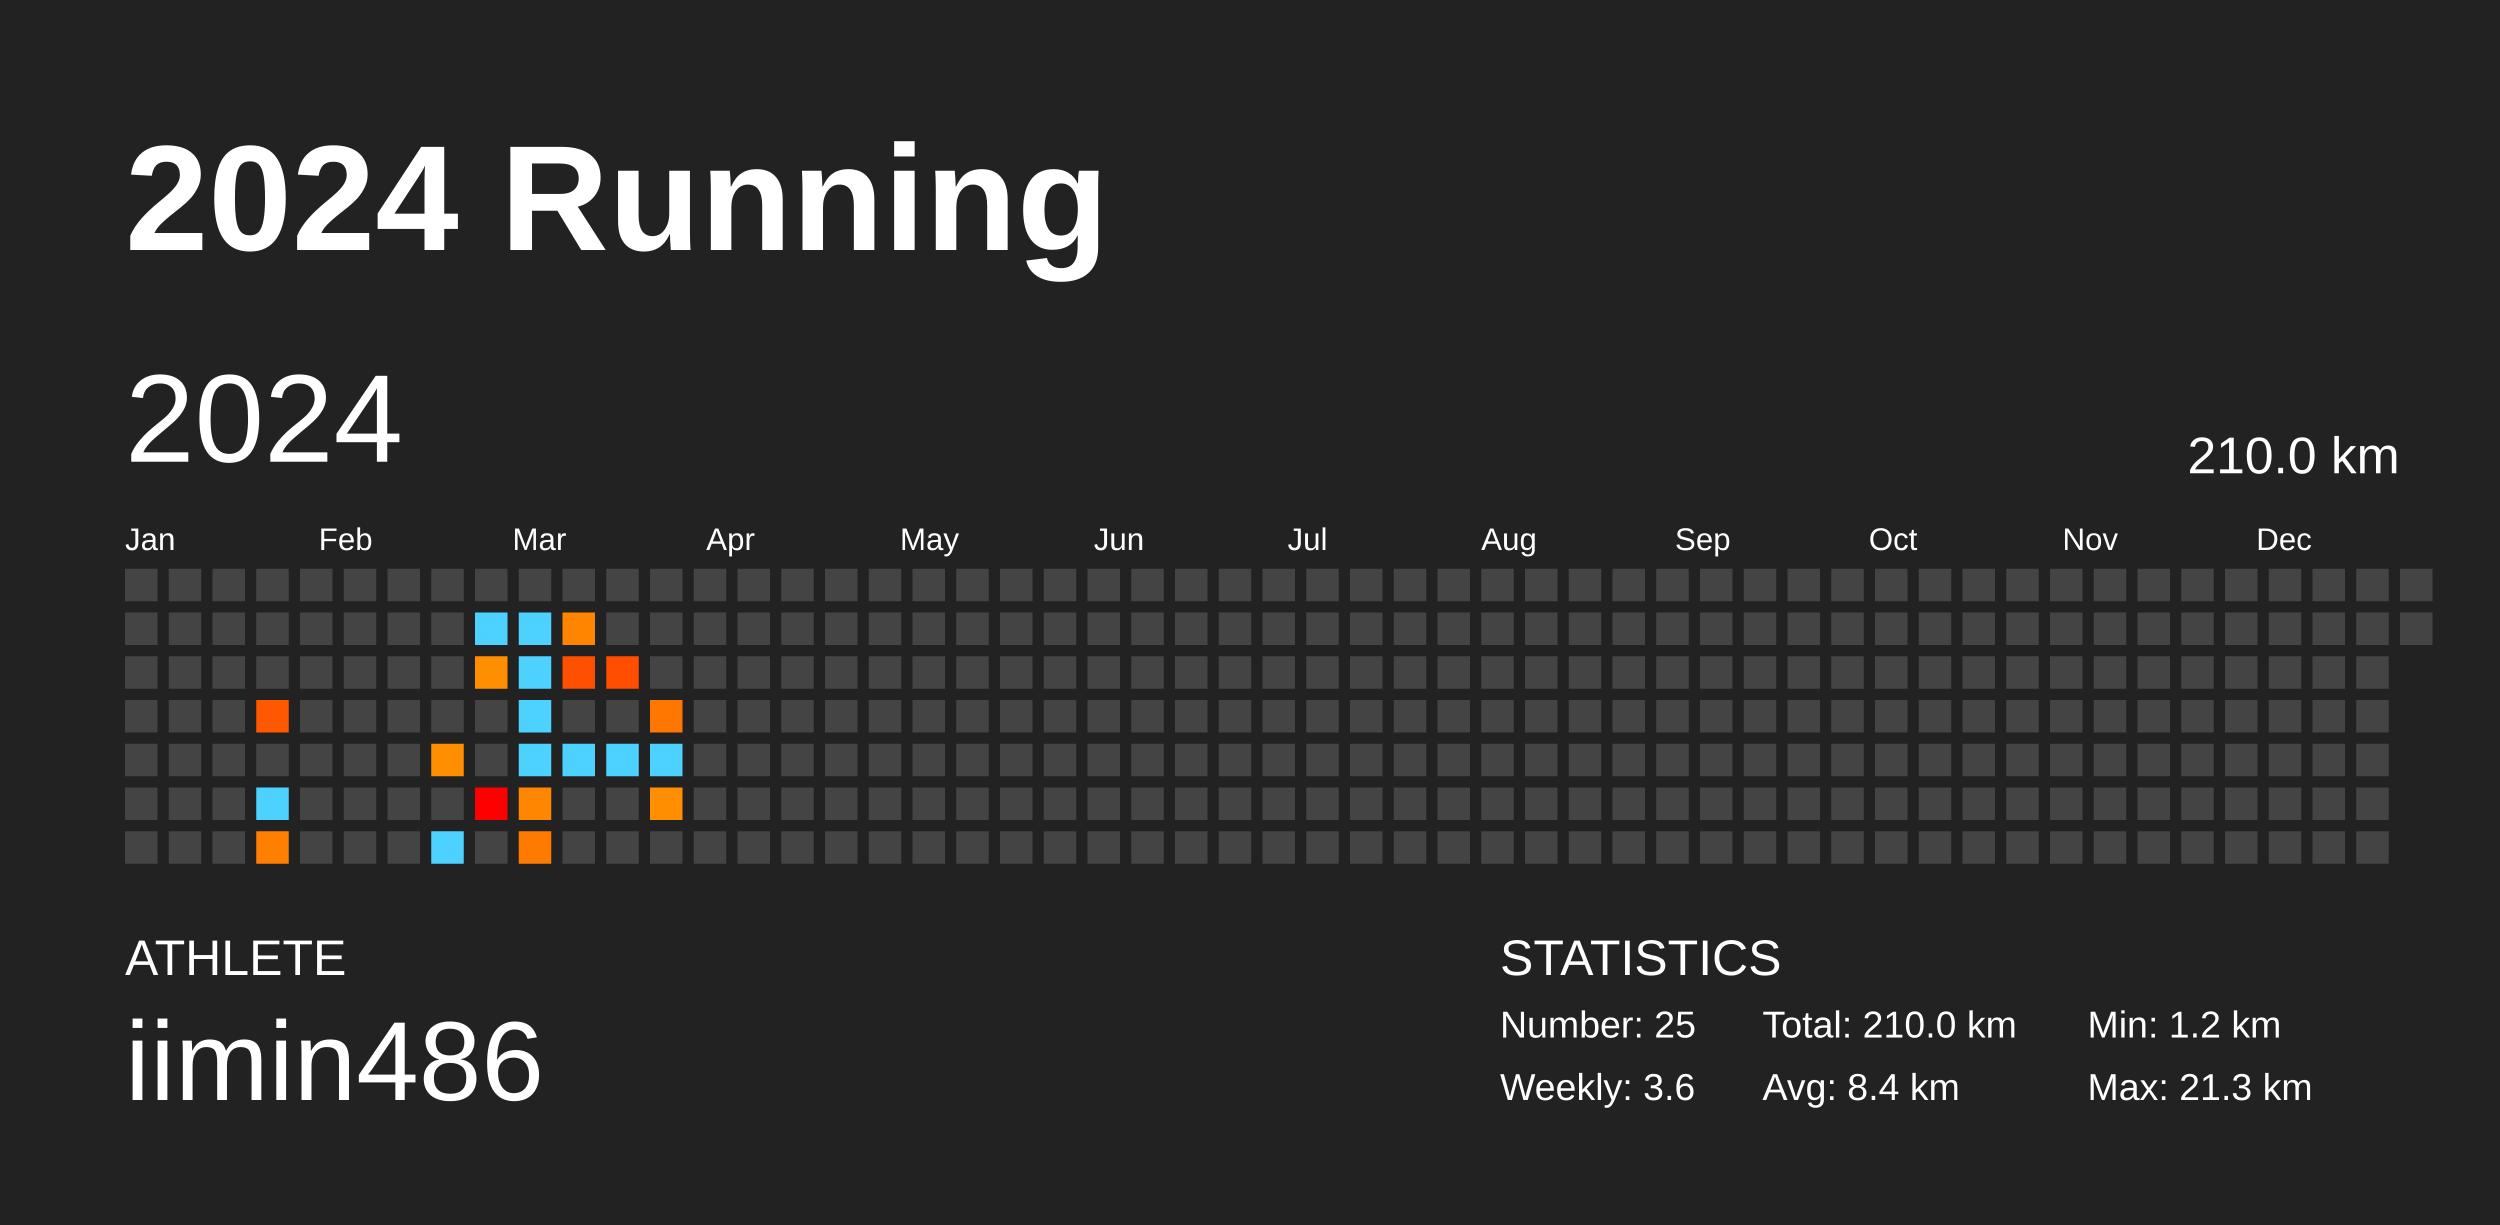
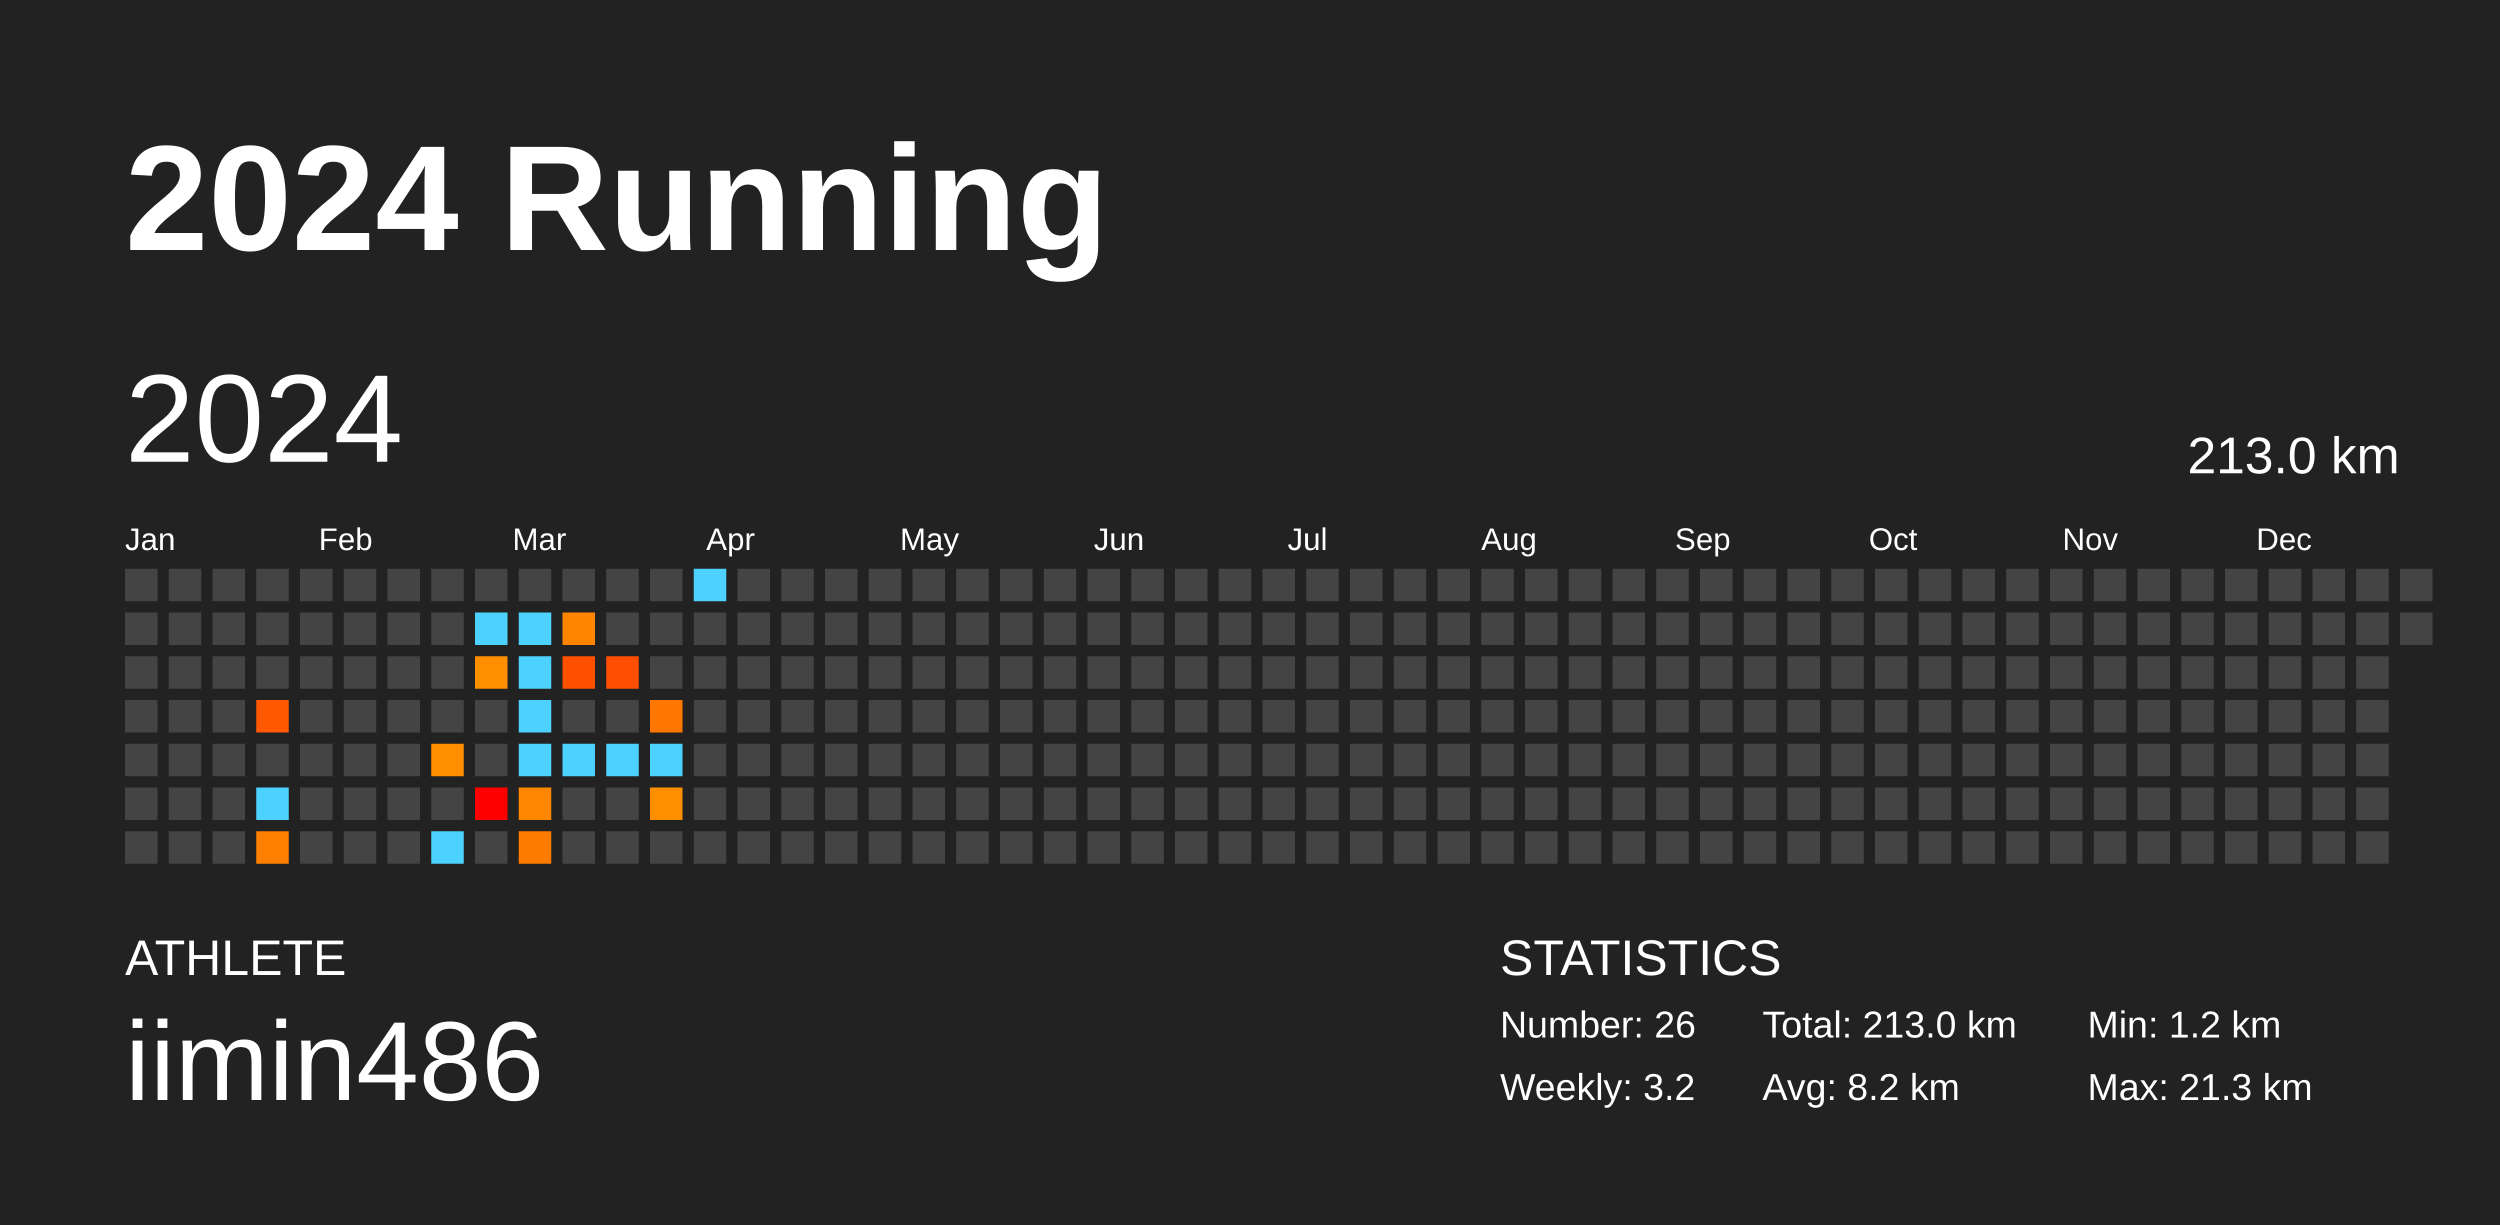
<svg xmlns="http://www.w3.org/2000/svg" baseProfile="full" height="98mm" version="1.1" viewBox="0,0,200,98" width="200mm">
  <defs />
  <rect fill="#222222" height="98" width="200" x="0" y="0" />
  <text fill="#FFFFFF" style="font-size:12px; font-family:Arial; font-weight:bold;" x="10" y="20">2024 Running</text>
  <text fill="#FFFFFF" style="font-size:4px; font-family:Arial" x="10" y="78">ATHLETE</text>
  <text fill="#FFFFFF" style="font-size:9px; font-family:Arial" x="10" y="88">iimin486</text>
  <text fill="#FFFFFF" style="font-size:4px; font-family:Arial" x="120" y="78">STATISTICS</text>
-   <text fill="#FFFFFF" style="font-size:3px; font-family:Arial" x="120" y="83">Number: 25</text>
-   <text fill="#FFFFFF" style="font-size:3px; font-family:Arial" x="120" y="88">Weekly: 3.6</text>
-   <text fill="#FFFFFF" style="font-size:3px; font-family:Arial" x="141" y="83">Total: 210.0 km</text>
-   <text fill="#FFFFFF" style="font-size:3px; font-family:Arial" x="141" y="88">Avg: 8.4 km</text>
+   <text fill="#FFFFFF" style="font-size:3px; font-family:Arial" x="120" y="83">Number: 26</text>
+   <text fill="#FFFFFF" style="font-size:3px; font-family:Arial" x="120" y="88">Weekly: 3.2</text>
+   <text fill="#FFFFFF" style="font-size:3px; font-family:Arial" x="141" y="83">Total: 213.0 km</text>
+   <text fill="#FFFFFF" style="font-size:3px; font-family:Arial" x="141" y="88">Avg: 8.2 km</text>
  <text fill="#FFFFFF" style="font-size:3px; font-family:Arial" x="167" y="83">Min: 1.2 km</text>
  <text fill="#FFFFFF" style="font-size:3px; font-family:Arial" x="167" y="88">Max: 21.3 km</text>
  <text dominant-baseline="hanging" fill="#FFFFFF" style="font-size:10.0px; font-family:Arial;" x="10" y="30">2024</text>
-   <text dominant-baseline="hanging" fill="#FFFFFF" style="font-size:4.125px; font-family:Arial;" x="175" y="35">210.0 km</text>
+   <text dominant-baseline="hanging" fill="#FFFFFF" style="font-size:4.125px; font-family:Arial;" x="175" y="35">213.0 km</text>
  <text fill="#FFFFFF" style="font-size:2.5px; font-family:Arial" x="10.0" y="44">Jan</text>
  <text fill="#FFFFFF" style="font-size:2.5px; font-family:Arial" x="25.5" y="44">Feb</text>
  <text fill="#FFFFFF" style="font-size:2.5px; font-family:Arial" x="41.0" y="44">Mar</text>
  <text fill="#FFFFFF" style="font-size:2.5px; font-family:Arial" x="56.5" y="44">Apr</text>
  <text fill="#FFFFFF" style="font-size:2.5px; font-family:Arial" x="72.0" y="44">May</text>
  <text fill="#FFFFFF" style="font-size:2.5px; font-family:Arial" x="87.5" y="44">Jun</text>
  <text fill="#FFFFFF" style="font-size:2.5px; font-family:Arial" x="103.0" y="44">Jul</text>
  <text fill="#FFFFFF" style="font-size:2.5px; font-family:Arial" x="118.5" y="44">Aug</text>
  <text fill="#FFFFFF" style="font-size:2.5px; font-family:Arial" x="134.0" y="44">Sep</text>
  <text fill="#FFFFFF" style="font-size:2.5px; font-family:Arial" x="149.5" y="44">Oct</text>
  <text fill="#FFFFFF" style="font-size:2.5px; font-family:Arial" x="165.0" y="44">Nov</text>
  <text fill="#FFFFFF" style="font-size:2.5px; font-family:Arial" x="180.5" y="44">Dec</text>
  <rect fill="#444444" height="2.6" width="2.6" x="10.0" y="45.5" />
  <rect fill="#444444" height="2.6" width="2.6" x="10.0" y="49.0" />
  <rect fill="#444444" height="2.6" width="2.6" x="10.0" y="52.5" />
  <rect fill="#444444" height="2.6" width="2.6" x="10.0" y="56.0" />
  <rect fill="#444444" height="2.6" width="2.6" x="10.0" y="59.5" />
  <rect fill="#444444" height="2.6" width="2.6" x="10.0" y="63.0" />
  <rect fill="#444444" height="2.6" width="2.6" x="10.0" y="66.5" />
  <rect fill="#444444" height="2.6" width="2.6" x="13.5" y="45.5" />
  <rect fill="#444444" height="2.6" width="2.6" x="13.5" y="49.0" />
  <rect fill="#444444" height="2.6" width="2.6" x="13.5" y="52.5" />
  <rect fill="#444444" height="2.6" width="2.6" x="13.5" y="56.0" />
  <rect fill="#444444" height="2.6" width="2.6" x="13.5" y="59.5" />
  <rect fill="#444444" height="2.6" width="2.6" x="13.5" y="63.0" />
  <rect fill="#444444" height="2.6" width="2.6" x="13.5" y="66.5" />
  <rect fill="#444444" height="2.6" width="2.6" x="17.0" y="45.5" />
  <rect fill="#444444" height="2.6" width="2.6" x="17.0" y="49.0" />
  <rect fill="#444444" height="2.6" width="2.6" x="17.0" y="52.5" />
  <rect fill="#444444" height="2.6" width="2.6" x="17.0" y="56.0" />
  <rect fill="#444444" height="2.6" width="2.6" x="17.0" y="59.5" />
  <rect fill="#444444" height="2.6" width="2.6" x="17.0" y="63.0" />
  <rect fill="#444444" height="2.6" width="2.6" x="17.0" y="66.5" />
  <rect fill="#444444" height="2.6" width="2.6" x="20.5" y="45.5" />
  <rect fill="#444444" height="2.6" width="2.6" x="20.5" y="49.0" />
  <rect fill="#444444" height="2.6" width="2.6" x="20.5" y="52.5" />
  <rect fill="#ff5800" height="2.6" width="2.6" x="20.5" y="56.0" />
  <rect fill="#444444" height="2.6" width="2.6" x="20.5" y="59.5" />
  <rect fill="#4dd2ff" height="2.6" width="2.6" x="20.5" y="63.0" />
  <rect fill="#ff7f00" height="2.6" width="2.6" x="20.5" y="66.5" />
  <rect fill="#444444" height="2.6" width="2.6" x="24.0" y="45.5" />
  <rect fill="#444444" height="2.6" width="2.6" x="24.0" y="49.0" />
  <rect fill="#444444" height="2.6" width="2.6" x="24.0" y="52.5" />
  <rect fill="#444444" height="2.6" width="2.6" x="24.0" y="56.0" />
  <rect fill="#444444" height="2.6" width="2.6" x="24.0" y="59.5" />
  <rect fill="#444444" height="2.6" width="2.6" x="24.0" y="63.0" />
  <rect fill="#444444" height="2.6" width="2.6" x="24.0" y="66.5" />
  <rect fill="#444444" height="2.6" width="2.6" x="27.5" y="45.5" />
  <rect fill="#444444" height="2.6" width="2.6" x="27.5" y="49.0" />
  <rect fill="#444444" height="2.6" width="2.6" x="27.5" y="52.5" />
  <rect fill="#444444" height="2.6" width="2.6" x="27.5" y="56.0" />
  <rect fill="#444444" height="2.6" width="2.6" x="27.5" y="59.5" />
  <rect fill="#444444" height="2.6" width="2.6" x="27.5" y="63.0" />
  <rect fill="#444444" height="2.6" width="2.6" x="27.5" y="66.5" />
  <rect fill="#444444" height="2.6" width="2.6" x="31.0" y="45.5" />
  <rect fill="#444444" height="2.6" width="2.6" x="31.0" y="49.0" />
  <rect fill="#444444" height="2.6" width="2.6" x="31.0" y="52.5" />
  <rect fill="#444444" height="2.6" width="2.6" x="31.0" y="56.0" />
  <rect fill="#444444" height="2.6" width="2.6" x="31.0" y="59.5" />
  <rect fill="#444444" height="2.6" width="2.6" x="31.0" y="63.0" />
  <rect fill="#444444" height="2.6" width="2.6" x="31.0" y="66.5" />
  <rect fill="#444444" height="2.6" width="2.6" x="34.5" y="45.5" />
  <rect fill="#444444" height="2.6" width="2.6" x="34.5" y="49.0" />
  <rect fill="#444444" height="2.6" width="2.6" x="34.5" y="52.5" />
  <rect fill="#444444" height="2.6" width="2.6" x="34.5" y="56.0" />
  <rect fill="#ff8f00" height="2.6" width="2.6" x="34.5" y="59.5" />
  <rect fill="#444444" height="2.6" width="2.6" x="34.5" y="63.0" />
  <rect fill="#4dd2ff" height="2.6" width="2.6" x="34.5" y="66.5" />
  <rect fill="#444444" height="2.6" width="2.6" x="38.0" y="45.5" />
  <rect fill="#4dd2ff" height="2.6" width="2.6" x="38.0" y="49.0" />
  <rect fill="#ff8f00" height="2.6" width="2.6" x="38.0" y="52.5" />
  <rect fill="#444444" height="2.6" width="2.6" x="38.0" y="56.0" />
  <rect fill="#444444" height="2.6" width="2.6" x="38.0" y="59.5" />
  <rect fill="red" height="2.6" width="2.6" x="38.0" y="63.0" />
  <rect fill="#444444" height="2.6" width="2.6" x="38.0" y="66.5" />
  <rect fill="#444444" height="2.6" width="2.6" x="41.5" y="45.5" />
  <rect fill="#4dd2ff" height="2.6" width="2.6" x="41.5" y="49.0" />
  <rect fill="#4dd2ff" height="2.6" width="2.6" x="41.5" y="52.5" />
  <rect fill="#4dd2ff" height="2.6" width="2.6" x="41.5" y="56.0" />
  <rect fill="#4dd2ff" height="2.6" width="2.6" x="41.5" y="59.5" />
  <rect fill="#ff8600" height="2.6" width="2.6" x="41.5" y="63.0" />
  <rect fill="#ff7b00" height="2.6" width="2.6" x="41.5" y="66.5" />
  <rect fill="#444444" height="2.6" width="2.6" x="45.0" y="45.5" />
  <rect fill="#ff8500" height="2.6" width="2.6" x="45.0" y="49.0" />
  <rect fill="#ff5000" height="2.6" width="2.6" x="45.0" y="52.5" />
  <rect fill="#444444" height="2.6" width="2.6" x="45.0" y="56.0" />
  <rect fill="#4dd2ff" height="2.6" width="2.6" x="45.0" y="59.5" />
  <rect fill="#444444" height="2.6" width="2.6" x="45.0" y="63.0" />
  <rect fill="#444444" height="2.6" width="2.6" x="45.0" y="66.5" />
  <rect fill="#444444" height="2.6" width="2.6" x="48.5" y="45.5" />
  <rect fill="#444444" height="2.6" width="2.6" x="48.5" y="49.0" />
  <rect fill="#ff4e00" height="2.6" width="2.6" x="48.5" y="52.5" />
  <rect fill="#444444" height="2.6" width="2.6" x="48.5" y="56.0" />
  <rect fill="#4dd2ff" height="2.6" width="2.6" x="48.5" y="59.5" />
  <rect fill="#444444" height="2.6" width="2.6" x="48.5" y="63.0" />
  <rect fill="#444444" height="2.6" width="2.6" x="48.5" y="66.5" />
  <rect fill="#444444" height="2.6" width="2.6" x="52.0" y="45.5" />
  <rect fill="#444444" height="2.6" width="2.6" x="52.0" y="49.0" />
  <rect fill="#444444" height="2.6" width="2.6" x="52.0" y="52.5" />
  <rect fill="#ff7600" height="2.6" width="2.6" x="52.0" y="56.0" />
  <rect fill="#4dd2ff" height="2.6" width="2.6" x="52.0" y="59.5" />
  <rect fill="#ff8f00" height="2.6" width="2.6" x="52.0" y="63.0" />
  <rect fill="#444444" height="2.6" width="2.6" x="52.0" y="66.5" />
-   <rect fill="#444444" height="2.6" width="2.6" x="55.5" y="45.5" />
+   <rect fill="#4dd2ff" height="2.6" width="2.6" x="55.5" y="45.5" />
  <rect fill="#444444" height="2.6" width="2.6" x="55.5" y="49.0" />
  <rect fill="#444444" height="2.6" width="2.6" x="55.5" y="52.5" />
  <rect fill="#444444" height="2.6" width="2.6" x="55.5" y="56.0" />
  <rect fill="#444444" height="2.6" width="2.6" x="55.5" y="59.5" />
  <rect fill="#444444" height="2.6" width="2.6" x="55.5" y="63.0" />
  <rect fill="#444444" height="2.6" width="2.6" x="55.5" y="66.5" />
  <rect fill="#444444" height="2.6" width="2.6" x="59.0" y="45.5" />
  <rect fill="#444444" height="2.6" width="2.6" x="59.0" y="49.0" />
  <rect fill="#444444" height="2.6" width="2.6" x="59.0" y="52.5" />
  <rect fill="#444444" height="2.6" width="2.6" x="59.0" y="56.0" />
  <rect fill="#444444" height="2.6" width="2.6" x="59.0" y="59.5" />
  <rect fill="#444444" height="2.6" width="2.6" x="59.0" y="63.0" />
  <rect fill="#444444" height="2.6" width="2.6" x="59.0" y="66.5" />
  <rect fill="#444444" height="2.6" width="2.6" x="62.5" y="45.5" />
  <rect fill="#444444" height="2.6" width="2.6" x="62.5" y="49.0" />
  <rect fill="#444444" height="2.6" width="2.6" x="62.5" y="52.5" />
  <rect fill="#444444" height="2.6" width="2.6" x="62.5" y="56.0" />
  <rect fill="#444444" height="2.6" width="2.6" x="62.5" y="59.5" />
  <rect fill="#444444" height="2.6" width="2.6" x="62.5" y="63.0" />
  <rect fill="#444444" height="2.6" width="2.6" x="62.5" y="66.5" />
  <rect fill="#444444" height="2.6" width="2.6" x="66.0" y="45.5" />
  <rect fill="#444444" height="2.6" width="2.6" x="66.0" y="49.0" />
  <rect fill="#444444" height="2.6" width="2.6" x="66.0" y="52.5" />
  <rect fill="#444444" height="2.6" width="2.6" x="66.0" y="56.0" />
  <rect fill="#444444" height="2.6" width="2.6" x="66.0" y="59.5" />
  <rect fill="#444444" height="2.6" width="2.6" x="66.0" y="63.0" />
  <rect fill="#444444" height="2.6" width="2.6" x="66.0" y="66.5" />
  <rect fill="#444444" height="2.6" width="2.6" x="69.5" y="45.5" />
  <rect fill="#444444" height="2.6" width="2.6" x="69.5" y="49.0" />
  <rect fill="#444444" height="2.6" width="2.6" x="69.5" y="52.5" />
  <rect fill="#444444" height="2.6" width="2.6" x="69.5" y="56.0" />
  <rect fill="#444444" height="2.6" width="2.6" x="69.5" y="59.5" />
  <rect fill="#444444" height="2.6" width="2.6" x="69.5" y="63.0" />
  <rect fill="#444444" height="2.6" width="2.6" x="69.5" y="66.5" />
  <rect fill="#444444" height="2.6" width="2.6" x="73.0" y="45.5" />
  <rect fill="#444444" height="2.6" width="2.6" x="73.0" y="49.0" />
  <rect fill="#444444" height="2.6" width="2.6" x="73.0" y="52.5" />
  <rect fill="#444444" height="2.6" width="2.6" x="73.0" y="56.0" />
  <rect fill="#444444" height="2.6" width="2.6" x="73.0" y="59.5" />
  <rect fill="#444444" height="2.6" width="2.6" x="73.0" y="63.0" />
  <rect fill="#444444" height="2.6" width="2.6" x="73.0" y="66.5" />
  <rect fill="#444444" height="2.6" width="2.6" x="76.5" y="45.5" />
  <rect fill="#444444" height="2.6" width="2.6" x="76.5" y="49.0" />
  <rect fill="#444444" height="2.6" width="2.6" x="76.5" y="52.5" />
  <rect fill="#444444" height="2.6" width="2.6" x="76.5" y="56.0" />
  <rect fill="#444444" height="2.6" width="2.6" x="76.5" y="59.5" />
  <rect fill="#444444" height="2.6" width="2.6" x="76.5" y="63.0" />
  <rect fill="#444444" height="2.6" width="2.6" x="76.5" y="66.5" />
  <rect fill="#444444" height="2.6" width="2.6" x="80.0" y="45.5" />
  <rect fill="#444444" height="2.6" width="2.6" x="80.0" y="49.0" />
  <rect fill="#444444" height="2.6" width="2.6" x="80.0" y="52.5" />
  <rect fill="#444444" height="2.6" width="2.6" x="80.0" y="56.0" />
  <rect fill="#444444" height="2.6" width="2.6" x="80.0" y="59.5" />
  <rect fill="#444444" height="2.6" width="2.6" x="80.0" y="63.0" />
  <rect fill="#444444" height="2.6" width="2.6" x="80.0" y="66.5" />
  <rect fill="#444444" height="2.6" width="2.6" x="83.5" y="45.5" />
  <rect fill="#444444" height="2.6" width="2.6" x="83.5" y="49.0" />
  <rect fill="#444444" height="2.6" width="2.6" x="83.5" y="52.5" />
  <rect fill="#444444" height="2.6" width="2.6" x="83.5" y="56.0" />
  <rect fill="#444444" height="2.6" width="2.6" x="83.5" y="59.5" />
  <rect fill="#444444" height="2.6" width="2.6" x="83.5" y="63.0" />
  <rect fill="#444444" height="2.6" width="2.6" x="83.5" y="66.5" />
  <rect fill="#444444" height="2.6" width="2.6" x="87.0" y="45.5" />
  <rect fill="#444444" height="2.6" width="2.6" x="87.0" y="49.0" />
  <rect fill="#444444" height="2.6" width="2.6" x="87.0" y="52.5" />
  <rect fill="#444444" height="2.6" width="2.6" x="87.0" y="56.0" />
  <rect fill="#444444" height="2.6" width="2.6" x="87.0" y="59.5" />
  <rect fill="#444444" height="2.6" width="2.6" x="87.0" y="63.0" />
  <rect fill="#444444" height="2.6" width="2.6" x="87.0" y="66.5" />
  <rect fill="#444444" height="2.6" width="2.6" x="90.5" y="45.5" />
  <rect fill="#444444" height="2.6" width="2.6" x="90.5" y="49.0" />
  <rect fill="#444444" height="2.6" width="2.6" x="90.5" y="52.5" />
  <rect fill="#444444" height="2.6" width="2.6" x="90.5" y="56.0" />
  <rect fill="#444444" height="2.6" width="2.6" x="90.5" y="59.5" />
  <rect fill="#444444" height="2.6" width="2.6" x="90.5" y="63.0" />
  <rect fill="#444444" height="2.6" width="2.6" x="90.5" y="66.5" />
  <rect fill="#444444" height="2.6" width="2.6" x="94.0" y="45.5" />
  <rect fill="#444444" height="2.6" width="2.6" x="94.0" y="49.0" />
  <rect fill="#444444" height="2.6" width="2.6" x="94.0" y="52.5" />
  <rect fill="#444444" height="2.6" width="2.6" x="94.0" y="56.0" />
  <rect fill="#444444" height="2.6" width="2.6" x="94.0" y="59.5" />
  <rect fill="#444444" height="2.6" width="2.6" x="94.0" y="63.0" />
  <rect fill="#444444" height="2.6" width="2.6" x="94.0" y="66.5" />
  <rect fill="#444444" height="2.6" width="2.6" x="97.5" y="45.5" />
  <rect fill="#444444" height="2.6" width="2.6" x="97.5" y="49.0" />
  <rect fill="#444444" height="2.6" width="2.6" x="97.5" y="52.5" />
  <rect fill="#444444" height="2.6" width="2.6" x="97.5" y="56.0" />
  <rect fill="#444444" height="2.6" width="2.6" x="97.5" y="59.5" />
  <rect fill="#444444" height="2.6" width="2.6" x="97.5" y="63.0" />
  <rect fill="#444444" height="2.6" width="2.6" x="97.5" y="66.5" />
  <rect fill="#444444" height="2.6" width="2.6" x="101.0" y="45.5" />
  <rect fill="#444444" height="2.6" width="2.6" x="101.0" y="49.0" />
  <rect fill="#444444" height="2.6" width="2.6" x="101.0" y="52.5" />
  <rect fill="#444444" height="2.6" width="2.6" x="101.0" y="56.0" />
  <rect fill="#444444" height="2.6" width="2.6" x="101.0" y="59.5" />
  <rect fill="#444444" height="2.6" width="2.6" x="101.0" y="63.0" />
  <rect fill="#444444" height="2.6" width="2.6" x="101.0" y="66.5" />
  <rect fill="#444444" height="2.6" width="2.6" x="104.5" y="45.5" />
  <rect fill="#444444" height="2.6" width="2.6" x="104.5" y="49.0" />
  <rect fill="#444444" height="2.6" width="2.6" x="104.5" y="52.5" />
  <rect fill="#444444" height="2.6" width="2.6" x="104.5" y="56.0" />
  <rect fill="#444444" height="2.6" width="2.6" x="104.5" y="59.5" />
  <rect fill="#444444" height="2.6" width="2.6" x="104.5" y="63.0" />
  <rect fill="#444444" height="2.6" width="2.6" x="104.5" y="66.5" />
  <rect fill="#444444" height="2.6" width="2.6" x="108.0" y="45.5" />
  <rect fill="#444444" height="2.6" width="2.6" x="108.0" y="49.0" />
  <rect fill="#444444" height="2.6" width="2.6" x="108.0" y="52.5" />
  <rect fill="#444444" height="2.6" width="2.6" x="108.0" y="56.0" />
  <rect fill="#444444" height="2.6" width="2.6" x="108.0" y="59.5" />
  <rect fill="#444444" height="2.6" width="2.6" x="108.0" y="63.0" />
  <rect fill="#444444" height="2.6" width="2.6" x="108.0" y="66.5" />
  <rect fill="#444444" height="2.6" width="2.6" x="111.5" y="45.5" />
  <rect fill="#444444" height="2.6" width="2.6" x="111.5" y="49.0" />
  <rect fill="#444444" height="2.6" width="2.6" x="111.5" y="52.5" />
  <rect fill="#444444" height="2.6" width="2.6" x="111.5" y="56.0" />
  <rect fill="#444444" height="2.6" width="2.6" x="111.5" y="59.5" />
  <rect fill="#444444" height="2.6" width="2.6" x="111.5" y="63.0" />
  <rect fill="#444444" height="2.6" width="2.6" x="111.5" y="66.5" />
  <rect fill="#444444" height="2.6" width="2.6" x="115.0" y="45.5" />
  <rect fill="#444444" height="2.6" width="2.6" x="115.0" y="49.0" />
  <rect fill="#444444" height="2.6" width="2.6" x="115.0" y="52.5" />
  <rect fill="#444444" height="2.6" width="2.6" x="115.0" y="56.0" />
  <rect fill="#444444" height="2.6" width="2.6" x="115.0" y="59.5" />
  <rect fill="#444444" height="2.6" width="2.6" x="115.0" y="63.0" />
  <rect fill="#444444" height="2.6" width="2.6" x="115.0" y="66.5" />
  <rect fill="#444444" height="2.6" width="2.6" x="118.5" y="45.5" />
  <rect fill="#444444" height="2.6" width="2.6" x="118.5" y="49.0" />
  <rect fill="#444444" height="2.6" width="2.6" x="118.5" y="52.5" />
  <rect fill="#444444" height="2.6" width="2.6" x="118.5" y="56.0" />
  <rect fill="#444444" height="2.6" width="2.6" x="118.5" y="59.5" />
  <rect fill="#444444" height="2.6" width="2.6" x="118.5" y="63.0" />
  <rect fill="#444444" height="2.6" width="2.6" x="118.5" y="66.5" />
  <rect fill="#444444" height="2.6" width="2.6" x="122.0" y="45.5" />
  <rect fill="#444444" height="2.6" width="2.6" x="122.0" y="49.0" />
  <rect fill="#444444" height="2.6" width="2.6" x="122.0" y="52.5" />
  <rect fill="#444444" height="2.6" width="2.6" x="122.0" y="56.0" />
  <rect fill="#444444" height="2.6" width="2.6" x="122.0" y="59.5" />
  <rect fill="#444444" height="2.6" width="2.6" x="122.0" y="63.0" />
  <rect fill="#444444" height="2.6" width="2.6" x="122.0" y="66.5" />
  <rect fill="#444444" height="2.6" width="2.6" x="125.5" y="45.5" />
  <rect fill="#444444" height="2.6" width="2.6" x="125.5" y="49.0" />
  <rect fill="#444444" height="2.6" width="2.6" x="125.5" y="52.5" />
  <rect fill="#444444" height="2.6" width="2.6" x="125.5" y="56.0" />
  <rect fill="#444444" height="2.6" width="2.6" x="125.5" y="59.5" />
  <rect fill="#444444" height="2.6" width="2.6" x="125.5" y="63.0" />
  <rect fill="#444444" height="2.6" width="2.6" x="125.5" y="66.5" />
  <rect fill="#444444" height="2.6" width="2.6" x="129.0" y="45.5" />
  <rect fill="#444444" height="2.6" width="2.6" x="129.0" y="49.0" />
  <rect fill="#444444" height="2.6" width="2.6" x="129.0" y="52.5" />
  <rect fill="#444444" height="2.6" width="2.6" x="129.0" y="56.0" />
  <rect fill="#444444" height="2.6" width="2.6" x="129.0" y="59.5" />
  <rect fill="#444444" height="2.6" width="2.6" x="129.0" y="63.0" />
  <rect fill="#444444" height="2.6" width="2.6" x="129.0" y="66.5" />
  <rect fill="#444444" height="2.6" width="2.6" x="132.5" y="45.5" />
  <rect fill="#444444" height="2.6" width="2.6" x="132.5" y="49.0" />
  <rect fill="#444444" height="2.6" width="2.6" x="132.5" y="52.5" />
  <rect fill="#444444" height="2.6" width="2.6" x="132.5" y="56.0" />
  <rect fill="#444444" height="2.6" width="2.6" x="132.5" y="59.5" />
  <rect fill="#444444" height="2.6" width="2.6" x="132.5" y="63.0" />
  <rect fill="#444444" height="2.6" width="2.6" x="132.5" y="66.5" />
  <rect fill="#444444" height="2.6" width="2.6" x="136.0" y="45.5" />
  <rect fill="#444444" height="2.6" width="2.6" x="136.0" y="49.0" />
  <rect fill="#444444" height="2.6" width="2.6" x="136.0" y="52.5" />
  <rect fill="#444444" height="2.6" width="2.6" x="136.0" y="56.0" />
  <rect fill="#444444" height="2.6" width="2.6" x="136.0" y="59.5" />
  <rect fill="#444444" height="2.6" width="2.6" x="136.0" y="63.0" />
  <rect fill="#444444" height="2.6" width="2.6" x="136.0" y="66.5" />
  <rect fill="#444444" height="2.6" width="2.6" x="139.5" y="45.5" />
  <rect fill="#444444" height="2.6" width="2.6" x="139.5" y="49.0" />
  <rect fill="#444444" height="2.6" width="2.6" x="139.5" y="52.5" />
  <rect fill="#444444" height="2.6" width="2.6" x="139.5" y="56.0" />
  <rect fill="#444444" height="2.6" width="2.6" x="139.5" y="59.5" />
  <rect fill="#444444" height="2.6" width="2.6" x="139.5" y="63.0" />
  <rect fill="#444444" height="2.6" width="2.6" x="139.5" y="66.5" />
  <rect fill="#444444" height="2.6" width="2.6" x="143.0" y="45.5" />
  <rect fill="#444444" height="2.6" width="2.6" x="143.0" y="49.0" />
  <rect fill="#444444" height="2.6" width="2.6" x="143.0" y="52.5" />
  <rect fill="#444444" height="2.6" width="2.6" x="143.0" y="56.0" />
  <rect fill="#444444" height="2.6" width="2.6" x="143.0" y="59.5" />
  <rect fill="#444444" height="2.6" width="2.6" x="143.0" y="63.0" />
  <rect fill="#444444" height="2.6" width="2.6" x="143.0" y="66.5" />
  <rect fill="#444444" height="2.6" width="2.6" x="146.5" y="45.5" />
  <rect fill="#444444" height="2.6" width="2.6" x="146.5" y="49.0" />
  <rect fill="#444444" height="2.6" width="2.6" x="146.5" y="52.5" />
  <rect fill="#444444" height="2.6" width="2.6" x="146.5" y="56.0" />
  <rect fill="#444444" height="2.6" width="2.6" x="146.5" y="59.5" />
  <rect fill="#444444" height="2.6" width="2.6" x="146.5" y="63.0" />
  <rect fill="#444444" height="2.6" width="2.6" x="146.5" y="66.5" />
  <rect fill="#444444" height="2.6" width="2.6" x="150.0" y="45.5" />
  <rect fill="#444444" height="2.6" width="2.6" x="150.0" y="49.0" />
  <rect fill="#444444" height="2.6" width="2.6" x="150.0" y="52.5" />
  <rect fill="#444444" height="2.6" width="2.6" x="150.0" y="56.0" />
  <rect fill="#444444" height="2.6" width="2.6" x="150.0" y="59.5" />
  <rect fill="#444444" height="2.6" width="2.6" x="150.0" y="63.0" />
  <rect fill="#444444" height="2.6" width="2.6" x="150.0" y="66.5" />
  <rect fill="#444444" height="2.6" width="2.6" x="153.5" y="45.5" />
  <rect fill="#444444" height="2.6" width="2.6" x="153.5" y="49.0" />
  <rect fill="#444444" height="2.6" width="2.6" x="153.5" y="52.5" />
  <rect fill="#444444" height="2.6" width="2.6" x="153.5" y="56.0" />
  <rect fill="#444444" height="2.6" width="2.6" x="153.5" y="59.5" />
  <rect fill="#444444" height="2.6" width="2.6" x="153.5" y="63.0" />
  <rect fill="#444444" height="2.6" width="2.6" x="153.5" y="66.5" />
  <rect fill="#444444" height="2.6" width="2.6" x="157.0" y="45.5" />
  <rect fill="#444444" height="2.6" width="2.6" x="157.0" y="49.0" />
  <rect fill="#444444" height="2.6" width="2.6" x="157.0" y="52.5" />
  <rect fill="#444444" height="2.6" width="2.6" x="157.0" y="56.0" />
  <rect fill="#444444" height="2.6" width="2.6" x="157.0" y="59.5" />
  <rect fill="#444444" height="2.6" width="2.6" x="157.0" y="63.0" />
  <rect fill="#444444" height="2.6" width="2.6" x="157.0" y="66.5" />
  <rect fill="#444444" height="2.6" width="2.6" x="160.5" y="45.5" />
  <rect fill="#444444" height="2.6" width="2.6" x="160.5" y="49.0" />
  <rect fill="#444444" height="2.6" width="2.6" x="160.5" y="52.5" />
  <rect fill="#444444" height="2.6" width="2.6" x="160.5" y="56.0" />
  <rect fill="#444444" height="2.6" width="2.6" x="160.5" y="59.5" />
  <rect fill="#444444" height="2.6" width="2.6" x="160.5" y="63.0" />
  <rect fill="#444444" height="2.6" width="2.6" x="160.5" y="66.5" />
  <rect fill="#444444" height="2.6" width="2.6" x="164.0" y="45.5" />
  <rect fill="#444444" height="2.6" width="2.6" x="164.0" y="49.0" />
  <rect fill="#444444" height="2.6" width="2.6" x="164.0" y="52.5" />
  <rect fill="#444444" height="2.6" width="2.6" x="164.0" y="56.0" />
  <rect fill="#444444" height="2.6" width="2.6" x="164.0" y="59.5" />
  <rect fill="#444444" height="2.6" width="2.6" x="164.0" y="63.0" />
  <rect fill="#444444" height="2.6" width="2.6" x="164.0" y="66.5" />
  <rect fill="#444444" height="2.6" width="2.6" x="167.5" y="45.5" />
  <rect fill="#444444" height="2.6" width="2.6" x="167.5" y="49.0" />
  <rect fill="#444444" height="2.6" width="2.6" x="167.5" y="52.5" />
  <rect fill="#444444" height="2.6" width="2.6" x="167.5" y="56.0" />
  <rect fill="#444444" height="2.6" width="2.6" x="167.5" y="59.5" />
  <rect fill="#444444" height="2.6" width="2.6" x="167.5" y="63.0" />
  <rect fill="#444444" height="2.6" width="2.6" x="167.5" y="66.5" />
  <rect fill="#444444" height="2.6" width="2.6" x="171.0" y="45.5" />
  <rect fill="#444444" height="2.6" width="2.6" x="171.0" y="49.0" />
  <rect fill="#444444" height="2.6" width="2.6" x="171.0" y="52.5" />
  <rect fill="#444444" height="2.6" width="2.6" x="171.0" y="56.0" />
  <rect fill="#444444" height="2.6" width="2.6" x="171.0" y="59.5" />
  <rect fill="#444444" height="2.6" width="2.6" x="171.0" y="63.0" />
  <rect fill="#444444" height="2.6" width="2.6" x="171.0" y="66.5" />
  <rect fill="#444444" height="2.6" width="2.6" x="174.5" y="45.5" />
  <rect fill="#444444" height="2.6" width="2.6" x="174.5" y="49.0" />
  <rect fill="#444444" height="2.6" width="2.6" x="174.5" y="52.5" />
  <rect fill="#444444" height="2.6" width="2.6" x="174.5" y="56.0" />
  <rect fill="#444444" height="2.6" width="2.6" x="174.5" y="59.5" />
  <rect fill="#444444" height="2.6" width="2.6" x="174.5" y="63.0" />
  <rect fill="#444444" height="2.6" width="2.6" x="174.5" y="66.5" />
  <rect fill="#444444" height="2.6" width="2.6" x="178.0" y="45.5" />
  <rect fill="#444444" height="2.6" width="2.6" x="178.0" y="49.0" />
  <rect fill="#444444" height="2.6" width="2.6" x="178.0" y="52.5" />
  <rect fill="#444444" height="2.6" width="2.6" x="178.0" y="56.0" />
  <rect fill="#444444" height="2.6" width="2.6" x="178.0" y="59.5" />
  <rect fill="#444444" height="2.6" width="2.6" x="178.0" y="63.0" />
  <rect fill="#444444" height="2.6" width="2.6" x="178.0" y="66.5" />
  <rect fill="#444444" height="2.6" width="2.6" x="181.5" y="45.5" />
  <rect fill="#444444" height="2.6" width="2.6" x="181.5" y="49.0" />
  <rect fill="#444444" height="2.6" width="2.6" x="181.5" y="52.5" />
  <rect fill="#444444" height="2.6" width="2.6" x="181.5" y="56.0" />
  <rect fill="#444444" height="2.6" width="2.6" x="181.5" y="59.5" />
  <rect fill="#444444" height="2.6" width="2.6" x="181.5" y="63.0" />
  <rect fill="#444444" height="2.6" width="2.6" x="181.5" y="66.5" />
  <rect fill="#444444" height="2.6" width="2.6" x="185.0" y="45.5" />
  <rect fill="#444444" height="2.6" width="2.6" x="185.0" y="49.0" />
  <rect fill="#444444" height="2.6" width="2.6" x="185.0" y="52.5" />
  <rect fill="#444444" height="2.6" width="2.6" x="185.0" y="56.0" />
  <rect fill="#444444" height="2.6" width="2.6" x="185.0" y="59.5" />
  <rect fill="#444444" height="2.6" width="2.6" x="185.0" y="63.0" />
  <rect fill="#444444" height="2.6" width="2.6" x="185.0" y="66.5" />
  <rect fill="#444444" height="2.6" width="2.6" x="188.5" y="45.5" />
  <rect fill="#444444" height="2.6" width="2.6" x="188.5" y="49.0" />
  <rect fill="#444444" height="2.6" width="2.6" x="188.5" y="52.5" />
  <rect fill="#444444" height="2.6" width="2.6" x="188.5" y="56.0" />
  <rect fill="#444444" height="2.6" width="2.6" x="188.5" y="59.5" />
  <rect fill="#444444" height="2.6" width="2.6" x="188.5" y="63.0" />
  <rect fill="#444444" height="2.6" width="2.6" x="188.5" y="66.5" />
  <rect fill="#444444" height="2.6" width="2.6" x="192.0" y="45.5" />
  <rect fill="#444444" height="2.6" width="2.6" x="192.0" y="49.0" />
</svg>
